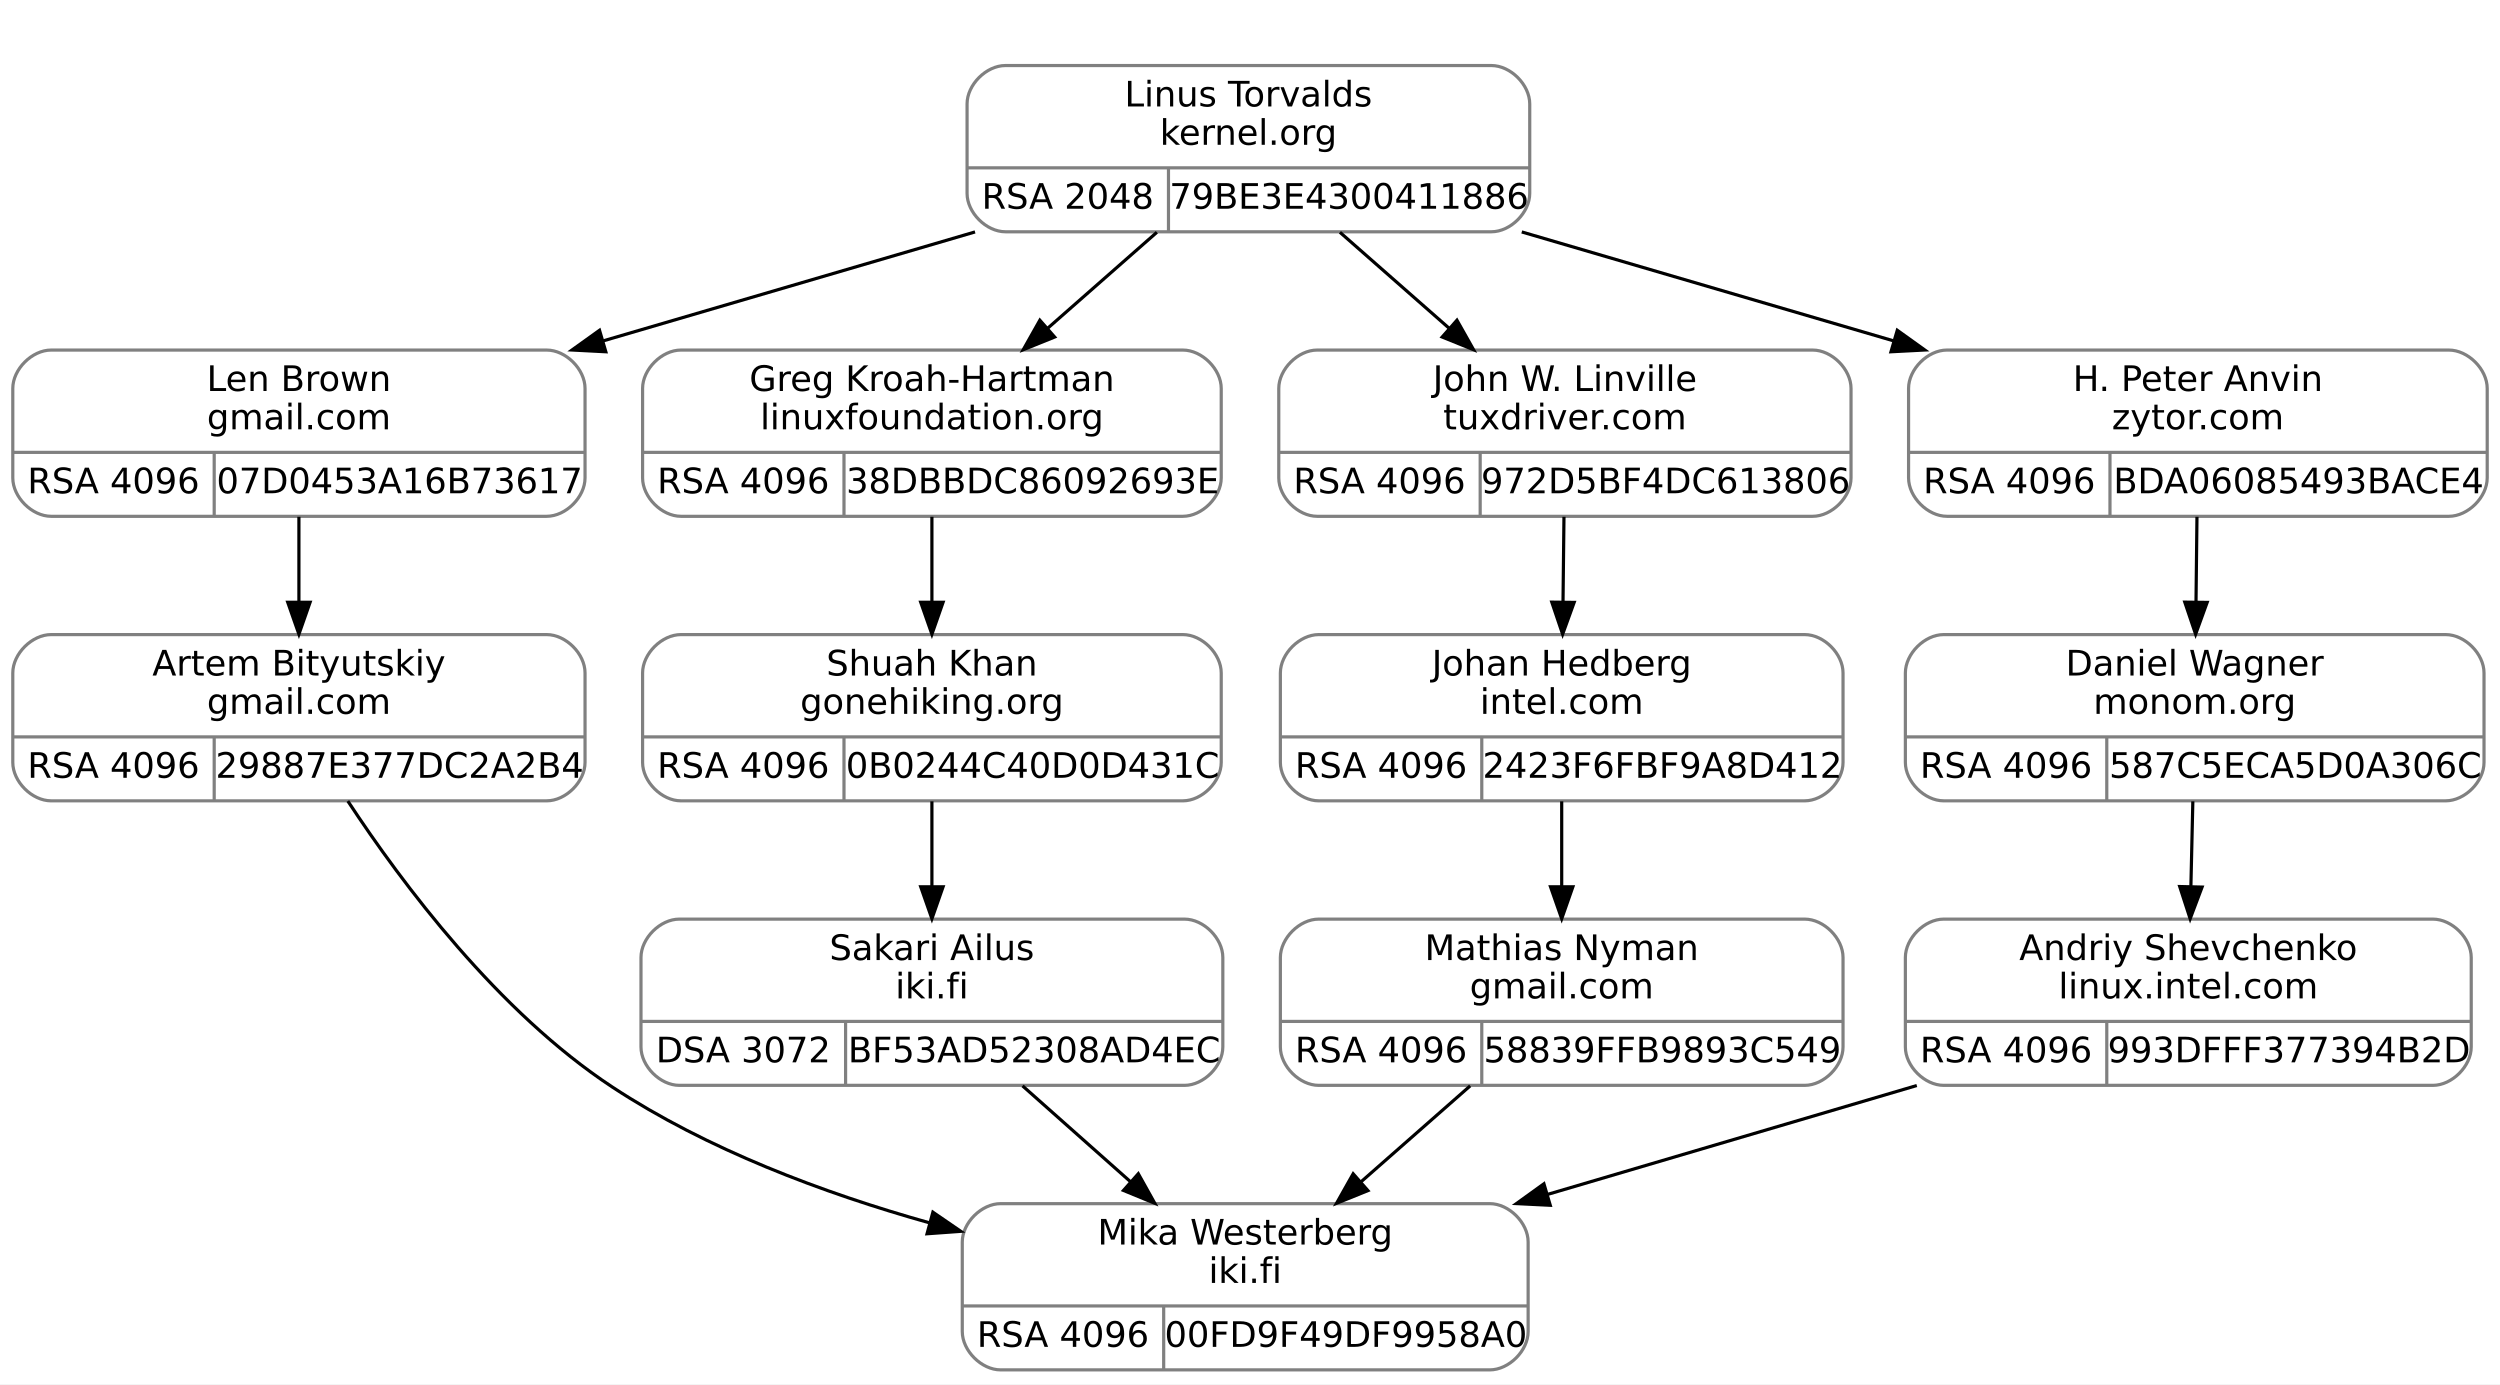
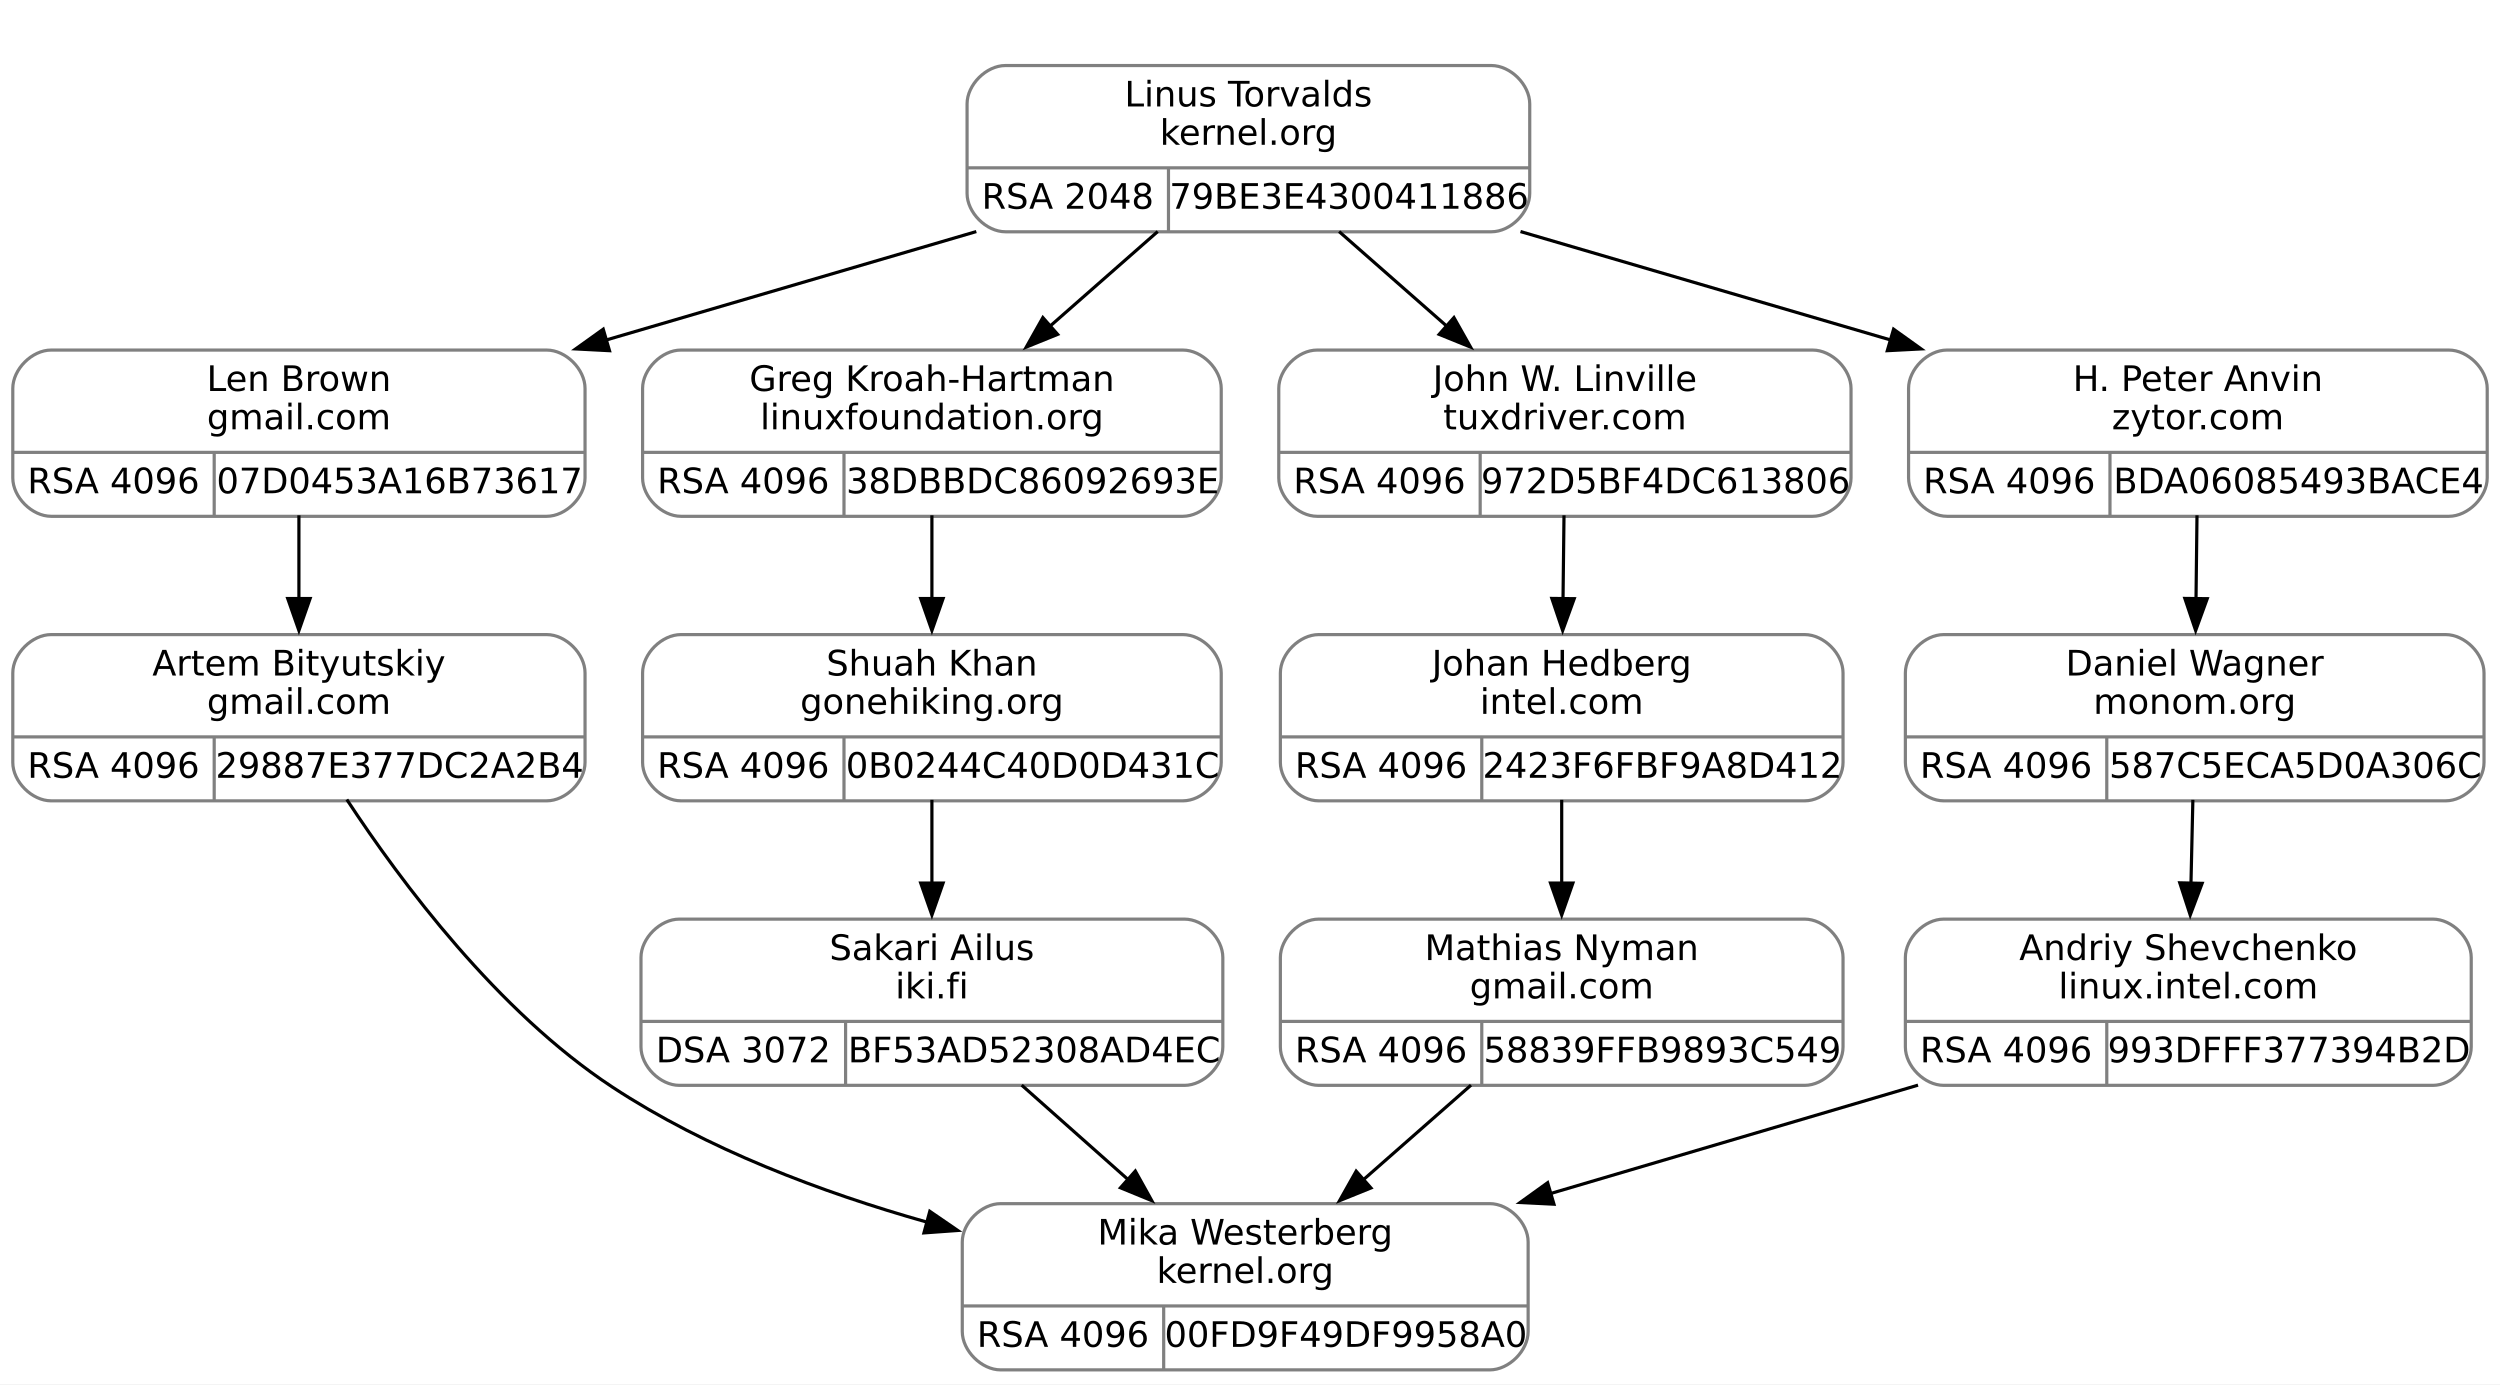
<svg xmlns="http://www.w3.org/2000/svg" width="782pt" height="433pt" viewBox="0.00 0.00 782.00 433.00">
  <g id="graph0" class="graph" transform="scale(1 1) rotate(0) translate(4 429)">
-     <polygon fill="white" stroke="transparent" points="-4,4 -4,-429 778,-429 778,4 -4,4" />
+     <polygon fill="white" stroke="none" points="-4,4 -4,-429 778,-429 778,4 -4,4" />
    <g id="clust1" class="cluster">
      <polygon fill="none" stroke="white" points="290.5,-348 290.5,-417 482.5,-417 482.5,-348 290.5,-348" />
    </g>
    <g id="node1" class="node">
      <path fill="none" stroke="gray" d="M12,-267.5C12,-267.5 167,-267.5 167,-267.5 173,-267.5 179,-273.5 179,-279.5 179,-279.5 179,-307.5 179,-307.5 179,-313.5 173,-319.5 167,-319.5 167,-319.5 12,-319.5 12,-319.5 6,-319.5 0,-313.5 0,-307.5 0,-307.5 0,-279.5 0,-279.5 0,-273.5 6,-267.5 12,-267.5" />
      <text text-anchor="middle" x="89.5" y="-306.7" font-family="droid sans,dejavu sans,helvetica" font-size="11.00">Len Brown</text>
      <text text-anchor="middle" x="89.5" y="-294.7" font-family="droid sans,dejavu sans,helvetica" font-size="11.00">gmail.com</text>
-       <polyline fill="none" stroke="gray" points="0,-287.5 179,-287.5 " />
+       <polyline fill="none" stroke="gray" points="0,-287.5 179,-287.5" />
      <text text-anchor="middle" x="31.5" y="-274.7" font-family="droid sans,dejavu sans,helvetica" font-size="11.00">RSA 4096</text>
-       <polyline fill="none" stroke="gray" points="63,-267.5 63,-287.5 " />
+       <polyline fill="none" stroke="gray" points="63,-267.5 63,-287.5" />
      <text text-anchor="middle" x="121" y="-274.7" font-family="droid sans,dejavu sans,helvetica" font-size="11.00">07D0453A16B73617</text>
    </g>
    <g id="node3" class="node">
      <path fill="none" stroke="gray" d="M12,-178.5C12,-178.5 167,-178.5 167,-178.5 173,-178.5 179,-184.5 179,-190.5 179,-190.5 179,-218.5 179,-218.5 179,-224.5 173,-230.5 167,-230.5 167,-230.5 12,-230.5 12,-230.5 6,-230.5 0,-224.5 0,-218.5 0,-218.5 0,-190.5 0,-190.5 0,-184.5 6,-178.5 12,-178.5" />
      <text text-anchor="middle" x="89.5" y="-217.7" font-family="droid sans,dejavu sans,helvetica" font-size="11.00">Artem Bityutskiy</text>
      <text text-anchor="middle" x="89.5" y="-205.7" font-family="droid sans,dejavu sans,helvetica" font-size="11.00">gmail.com</text>
-       <polyline fill="none" stroke="gray" points="0,-198.5 179,-198.5 " />
+       <polyline fill="none" stroke="gray" points="0,-198.5 179,-198.5" />
      <text text-anchor="middle" x="31.5" y="-185.7" font-family="droid sans,dejavu sans,helvetica" font-size="11.00">RSA 4096</text>
-       <polyline fill="none" stroke="gray" points="63,-178.5 63,-198.5 " />
+       <polyline fill="none" stroke="gray" points="63,-178.5 63,-198.5" />
      <text text-anchor="middle" x="121" y="-185.7" font-family="droid sans,dejavu sans,helvetica" font-size="11.00">29887E377DC2A2B4</text>
    </g>
    <g id="edge2" class="edge">
-       <path fill="none" stroke="black" d="M89.5,-267.34C89.5,-259.04 89.5,-249.65 89.5,-240.75" />
-       <polygon fill="black" stroke="black" points="93,-240.61 89.5,-230.61 86,-240.61 93,-240.61" />
+       <path fill="none" stroke="black" d="M89.5,-267.8C89.5,-259.63 89.5,-250.36 89.5,-241.51" />
+       <polygon fill="black" stroke="black" points="93,-241.77 89.5,-231.77 86,-241.77 93,-241.77" />
    </g>
    <g id="node2" class="node">
      <path fill="none" stroke="gray" d="M310.5,-356.5C310.5,-356.5 462.5,-356.5 462.5,-356.5 468.5,-356.5 474.5,-362.5 474.5,-368.5 474.5,-368.5 474.5,-396.5 474.5,-396.5 474.5,-402.5 468.5,-408.5 462.5,-408.5 462.5,-408.5 310.5,-408.5 310.5,-408.5 304.5,-408.5 298.5,-402.5 298.5,-396.5 298.5,-396.5 298.5,-368.5 298.5,-368.5 298.5,-362.5 304.5,-356.5 310.5,-356.5" />
      <text text-anchor="middle" x="386.5" y="-395.7" font-family="droid sans,dejavu sans,helvetica" font-size="11.00">Linus Torvalds</text>
      <text text-anchor="middle" x="386.5" y="-383.7" font-family="droid sans,dejavu sans,helvetica" font-size="11.00">kernel.org</text>
-       <polyline fill="none" stroke="gray" points="298.5,-376.5 474.5,-376.5 " />
+       <polyline fill="none" stroke="gray" points="298.5,-376.5 474.5,-376.5" />
      <text text-anchor="middle" x="330" y="-363.7" font-family="droid sans,dejavu sans,helvetica" font-size="11.00">RSA 2048</text>
-       <polyline fill="none" stroke="gray" points="361.5,-356.5 361.5,-376.5 " />
+       <polyline fill="none" stroke="gray" points="361.5,-356.5 361.5,-376.5" />
      <text text-anchor="middle" x="418" y="-363.7" font-family="droid sans,dejavu sans,helvetica" font-size="11.00">79BE3E4300411886</text>
    </g>
    <g id="edge1" class="edge">
-       <path fill="none" stroke="black" d="M300.99,-356.45C264.66,-345.81 222.14,-333.35 184.8,-322.41" />
-       <polygon fill="black" stroke="black" points="185.5,-318.97 174.92,-319.52 183.53,-325.69 185.5,-318.97" />
+       <path fill="none" stroke="black" d="M301.39,-356.57C265.2,-345.97 222.82,-333.55 185.51,-322.62" />
+       <polygon fill="black" stroke="black" points="186.65,-319.31 176.07,-319.86 184.69,-326.03 186.65,-319.31" />
    </g>
    <g id="node5" class="node">
      <path fill="none" stroke="gray" d="M209,-267.5C209,-267.5 366,-267.5 366,-267.5 372,-267.5 378,-273.5 378,-279.5 378,-279.5 378,-307.5 378,-307.5 378,-313.5 372,-319.5 366,-319.5 366,-319.5 209,-319.5 209,-319.5 203,-319.5 197,-313.5 197,-307.5 197,-307.5 197,-279.5 197,-279.5 197,-273.5 203,-267.5 209,-267.5" />
      <text text-anchor="middle" x="287.5" y="-306.7" font-family="droid sans,dejavu sans,helvetica" font-size="11.00">Greg Kroah-Hartman</text>
      <text text-anchor="middle" x="287.5" y="-294.7" font-family="droid sans,dejavu sans,helvetica" font-size="11.00">linuxfoundation.org</text>
-       <polyline fill="none" stroke="gray" points="197,-287.5 378,-287.5 " />
+       <polyline fill="none" stroke="gray" points="197,-287.5 378,-287.5" />
      <text text-anchor="middle" x="228.5" y="-274.7" font-family="droid sans,dejavu sans,helvetica" font-size="11.00">RSA 4096</text>
-       <polyline fill="none" stroke="gray" points="260,-267.5 260,-287.5 " />
+       <polyline fill="none" stroke="gray" points="260,-267.5 260,-287.5" />
      <text text-anchor="middle" x="319" y="-274.7" font-family="droid sans,dejavu sans,helvetica" font-size="11.00">38DBBDC86092693E</text>
    </g>
    <g id="edge4" class="edge">
-       <path fill="none" stroke="black" d="M357.87,-356.34C347.19,-346.96 334.94,-336.19 323.68,-326.29" />
-       <polygon fill="black" stroke="black" points="325.89,-323.58 316.07,-319.61 321.27,-328.84 325.89,-323.58" />
+       <path fill="none" stroke="black" d="M358.13,-356.57C347.57,-347.29 335.42,-336.61 324.22,-326.77" />
+       <polygon fill="black" stroke="black" points="326.83,-324.41 317.01,-320.43 322.21,-329.66 326.83,-324.41" />
    </g>
    <g id="node8" class="node">
      <path fill="none" stroke="gray" d="M408,-267.5C408,-267.5 563,-267.5 563,-267.5 569,-267.5 575,-273.5 575,-279.5 575,-279.5 575,-307.5 575,-307.5 575,-313.5 569,-319.5 563,-319.5 563,-319.5 408,-319.5 408,-319.5 402,-319.5 396,-313.5 396,-307.5 396,-307.5 396,-279.5 396,-279.5 396,-273.5 402,-267.5 408,-267.5" />
      <text text-anchor="middle" x="485.5" y="-306.7" font-family="droid sans,dejavu sans,helvetica" font-size="11.00">John W. Linville</text>
      <text text-anchor="middle" x="485.5" y="-294.7" font-family="droid sans,dejavu sans,helvetica" font-size="11.00">tuxdriver.com</text>
-       <polyline fill="none" stroke="gray" points="396,-287.5 575,-287.5 " />
+       <polyline fill="none" stroke="gray" points="396,-287.5 575,-287.5" />
      <text text-anchor="middle" x="427.5" y="-274.7" font-family="droid sans,dejavu sans,helvetica" font-size="11.00">RSA 4096</text>
-       <polyline fill="none" stroke="gray" points="459,-267.5 459,-287.5 " />
+       <polyline fill="none" stroke="gray" points="459,-267.5 459,-287.5" />
      <text text-anchor="middle" x="517" y="-274.7" font-family="droid sans,dejavu sans,helvetica" font-size="11.00">972D5BF4DC613806</text>
    </g>
    <g id="edge8" class="edge">
-       <path fill="none" stroke="black" d="M415.13,-356.34C425.81,-346.96 438.06,-336.19 449.32,-326.29" />
-       <polygon fill="black" stroke="black" points="451.73,-328.84 456.93,-319.61 447.11,-323.58 451.73,-328.84" />
+       <path fill="none" stroke="black" d="M414.87,-356.57C425.43,-347.29 437.58,-336.61 448.78,-326.77" />
+       <polygon fill="black" stroke="black" points="450.79,-329.66 455.99,-320.43 446.17,-324.41 450.79,-329.66" />
    </g>
    <g id="node11" class="node">
      <path fill="none" stroke="gray" d="M605,-267.5C605,-267.5 762,-267.5 762,-267.5 768,-267.5 774,-273.5 774,-279.5 774,-279.5 774,-307.5 774,-307.5 774,-313.5 768,-319.5 762,-319.5 762,-319.5 605,-319.5 605,-319.5 599,-319.5 593,-313.5 593,-307.5 593,-307.5 593,-279.5 593,-279.5 593,-273.5 599,-267.5 605,-267.5" />
      <text text-anchor="middle" x="683.5" y="-306.7" font-family="droid sans,dejavu sans,helvetica" font-size="11.00">H. Peter Anvin</text>
      <text text-anchor="middle" x="683.5" y="-294.7" font-family="droid sans,dejavu sans,helvetica" font-size="11.00">zytor.com</text>
-       <polyline fill="none" stroke="gray" points="593,-287.5 774,-287.5 " />
+       <polyline fill="none" stroke="gray" points="593,-287.5 774,-287.5" />
      <text text-anchor="middle" x="624.5" y="-274.7" font-family="droid sans,dejavu sans,helvetica" font-size="11.00">RSA 4096</text>
-       <polyline fill="none" stroke="gray" points="656,-267.5 656,-287.5 " />
+       <polyline fill="none" stroke="gray" points="656,-267.5 656,-287.5" />
      <text text-anchor="middle" x="715" y="-274.7" font-family="droid sans,dejavu sans,helvetica" font-size="11.00">BDA06085493BACE4</text>
    </g>
    <g id="edge12" class="edge">
-       <path fill="none" stroke="black" d="M472.01,-356.45C508.34,-345.81 550.86,-333.35 588.2,-322.41" />
-       <polygon fill="black" stroke="black" points="589.47,-325.69 598.08,-319.52 587.5,-318.97 589.47,-325.69" />
+       <path fill="none" stroke="black" d="M471.61,-356.57C507.8,-345.97 550.18,-333.55 587.49,-322.62" />
+       <polygon fill="black" stroke="black" points="588.31,-326.03 596.93,-319.86 586.35,-319.31 588.31,-326.03" />
    </g>
    <g id="node4" class="node">
      <path fill="none" stroke="gray" d="M309,-0.5C309,-0.5 462,-0.5 462,-0.5 468,-0.5 474,-6.5 474,-12.5 474,-12.5 474,-40.5 474,-40.5 474,-46.5 468,-52.5 462,-52.5 462,-52.5 309,-52.5 309,-52.5 303,-52.5 297,-46.5 297,-40.5 297,-40.5 297,-12.5 297,-12.5 297,-6.5 303,-0.5 309,-0.5" />
      <text text-anchor="middle" x="385.5" y="-39.7" font-family="droid sans,dejavu sans,helvetica" font-size="11.00">Mika Westerberg</text>
-       <text text-anchor="middle" x="385.5" y="-27.7" font-family="droid sans,dejavu sans,helvetica" font-size="11.00">iki.fi</text>
-       <polyline fill="none" stroke="gray" points="297,-20.5 474,-20.5 " />
+       <text text-anchor="middle" x="385.5" y="-27.7" font-family="droid sans,dejavu sans,helvetica" font-size="11.00">kernel.org</text>
+       <polyline fill="none" stroke="gray" points="297,-20.5 474,-20.5" />
      <text text-anchor="middle" x="328.5" y="-7.7" font-family="droid sans,dejavu sans,helvetica" font-size="11.00">RSA 4096</text>
-       <polyline fill="none" stroke="gray" points="360,-0.5 360,-20.5 " />
+       <polyline fill="none" stroke="gray" points="360,-0.5 360,-20.5" />
      <text text-anchor="middle" x="417" y="-7.7" font-family="droid sans,dejavu sans,helvetica" font-size="11.00">00FD9F49DF9958A0</text>
    </g>
    <g id="edge3" class="edge">
-       <path fill="none" stroke="black" d="M104.8,-178.43C121.88,-152.45 151.87,-112.45 187.5,-89 217.19,-69.46 253.44,-55.84 286.77,-46.49" />
-       <polygon fill="black" stroke="black" points="287.81,-49.83 296.54,-43.84 285.98,-43.08 287.81,-49.83" />
+       <path fill="none" stroke="black" d="M104.48,-178.91C121.52,-152.95 151.65,-112.59 187.5,-89 216.95,-69.62 252.84,-56.07 285.94,-46.72" />
+       <polygon fill="black" stroke="black" points="286.84,-50.1 295.58,-44.11 285.01,-43.35 286.84,-50.1" />
    </g>
    <g id="node6" class="node">
      <path fill="none" stroke="gray" d="M209,-178.5C209,-178.5 366,-178.5 366,-178.5 372,-178.5 378,-184.5 378,-190.5 378,-190.5 378,-218.5 378,-218.5 378,-224.5 372,-230.5 366,-230.5 366,-230.5 209,-230.5 209,-230.5 203,-230.5 197,-224.5 197,-218.5 197,-218.5 197,-190.5 197,-190.5 197,-184.5 203,-178.5 209,-178.5" />
      <text text-anchor="middle" x="287.5" y="-217.7" font-family="droid sans,dejavu sans,helvetica" font-size="11.00">Shuah Khan</text>
      <text text-anchor="middle" x="287.5" y="-205.7" font-family="droid sans,dejavu sans,helvetica" font-size="11.00">gonehiking.org</text>
-       <polyline fill="none" stroke="gray" points="197,-198.5 378,-198.5 " />
+       <polyline fill="none" stroke="gray" points="197,-198.5 378,-198.5" />
      <text text-anchor="middle" x="228.5" y="-185.7" font-family="droid sans,dejavu sans,helvetica" font-size="11.00">RSA 4096</text>
-       <polyline fill="none" stroke="gray" points="260,-178.5 260,-198.5 " />
+       <polyline fill="none" stroke="gray" points="260,-178.5 260,-198.5" />
      <text text-anchor="middle" x="319" y="-185.7" font-family="droid sans,dejavu sans,helvetica" font-size="11.00">0B0244C40D0D431C</text>
    </g>
    <g id="edge5" class="edge">
-       <path fill="none" stroke="black" d="M287.5,-267.34C287.5,-259.04 287.5,-249.65 287.5,-240.75" />
-       <polygon fill="black" stroke="black" points="291,-240.61 287.5,-230.61 284,-240.61 291,-240.61" />
+       <path fill="none" stroke="black" d="M287.5,-267.8C287.5,-259.63 287.5,-250.36 287.5,-241.51" />
+       <polygon fill="black" stroke="black" points="291,-241.77 287.5,-231.77 284,-241.77 291,-241.77" />
    </g>
    <g id="node7" class="node">
      <path fill="none" stroke="gray" d="M208.5,-89.5C208.5,-89.5 366.5,-89.5 366.5,-89.5 372.5,-89.5 378.5,-95.5 378.5,-101.5 378.5,-101.5 378.5,-129.5 378.5,-129.5 378.5,-135.5 372.5,-141.5 366.5,-141.5 366.5,-141.5 208.5,-141.5 208.5,-141.5 202.5,-141.5 196.5,-135.5 196.5,-129.5 196.5,-129.5 196.5,-101.5 196.5,-101.5 196.5,-95.5 202.5,-89.5 208.5,-89.5" />
      <text text-anchor="middle" x="287.5" y="-128.7" font-family="droid sans,dejavu sans,helvetica" font-size="11.00">Sakari Ailus</text>
      <text text-anchor="middle" x="287.5" y="-116.7" font-family="droid sans,dejavu sans,helvetica" font-size="11.00">iki.fi</text>
-       <polyline fill="none" stroke="gray" points="196.5,-109.5 378.5,-109.5 " />
+       <polyline fill="none" stroke="gray" points="196.5,-109.5 378.5,-109.5" />
      <text text-anchor="middle" x="228.5" y="-96.7" font-family="droid sans,dejavu sans,helvetica" font-size="11.00">DSA 3072</text>
-       <polyline fill="none" stroke="gray" points="260.5,-89.5 260.5,-109.5 " />
+       <polyline fill="none" stroke="gray" points="260.5,-89.5 260.5,-109.5" />
      <text text-anchor="middle" x="319.5" y="-96.7" font-family="droid sans,dejavu sans,helvetica" font-size="11.00">BF53AD52308AD4EC</text>
    </g>
    <g id="edge6" class="edge">
-       <path fill="none" stroke="black" d="M287.5,-178.34C287.5,-170.04 287.5,-160.65 287.5,-151.75" />
-       <polygon fill="black" stroke="black" points="291,-151.61 287.5,-141.61 284,-151.61 291,-151.61" />
+       <path fill="none" stroke="black" d="M287.5,-178.8C287.5,-170.63 287.5,-161.36 287.5,-152.51" />
+       <polygon fill="black" stroke="black" points="291,-152.77 287.5,-142.77 284,-152.77 291,-152.77" />
    </g>
    <g id="edge7" class="edge">
-       <path fill="none" stroke="black" d="M315.85,-89.34C326.41,-79.96 338.54,-69.19 349.69,-59.29" />
-       <polygon fill="black" stroke="black" points="352.06,-61.86 357.22,-52.61 347.42,-56.63 352.06,-61.86" />
+       <path fill="none" stroke="black" d="M315.58,-89.57C325.94,-80.38 337.82,-69.82 348.83,-60.06" />
+       <polygon fill="black" stroke="black" points="351.13,-62.7 356.28,-53.44 346.48,-57.46 351.13,-62.7" />
    </g>
    <g id="node9" class="node">
      <path fill="none" stroke="gray" d="M408.5,-178.5C408.5,-178.5 560.5,-178.5 560.5,-178.5 566.5,-178.5 572.5,-184.5 572.5,-190.5 572.5,-190.5 572.5,-218.5 572.5,-218.5 572.5,-224.5 566.5,-230.5 560.5,-230.5 560.5,-230.5 408.5,-230.5 408.5,-230.5 402.5,-230.5 396.5,-224.5 396.5,-218.5 396.5,-218.5 396.5,-190.5 396.5,-190.5 396.5,-184.5 402.5,-178.5 408.5,-178.5" />
      <text text-anchor="middle" x="484.5" y="-217.7" font-family="droid sans,dejavu sans,helvetica" font-size="11.00">Johan Hedberg</text>
      <text text-anchor="middle" x="484.5" y="-205.7" font-family="droid sans,dejavu sans,helvetica" font-size="11.00">intel.com</text>
-       <polyline fill="none" stroke="gray" points="396.5,-198.5 572.5,-198.5 " />
+       <polyline fill="none" stroke="gray" points="396.5,-198.5 572.5,-198.5" />
      <text text-anchor="middle" x="428" y="-185.7" font-family="droid sans,dejavu sans,helvetica" font-size="11.00">RSA 4096</text>
-       <polyline fill="none" stroke="gray" points="459.5,-178.5 459.5,-198.5 " />
+       <polyline fill="none" stroke="gray" points="459.5,-178.5 459.5,-198.5" />
      <text text-anchor="middle" x="516" y="-185.7" font-family="droid sans,dejavu sans,helvetica" font-size="11.00">2423F6FBF9A8D412</text>
    </g>
    <g id="edge9" class="edge">
-       <path fill="none" stroke="black" d="M485.21,-267.34C485.12,-259.04 485.01,-249.65 484.91,-240.75" />
-       <polygon fill="black" stroke="black" points="488.4,-240.57 484.79,-230.61 481.4,-240.65 488.4,-240.57" />
+       <path fill="none" stroke="black" d="M485.22,-267.8C485.12,-259.63 485.02,-250.36 484.91,-241.51" />
+       <polygon fill="black" stroke="black" points="488.42,-241.73 484.8,-231.77 481.42,-241.81 488.42,-241.73" />
    </g>
    <g id="node10" class="node">
      <path fill="none" stroke="gray" d="M408.5,-89.5C408.5,-89.5 560.5,-89.5 560.5,-89.5 566.5,-89.5 572.5,-95.5 572.5,-101.5 572.5,-101.5 572.5,-129.5 572.5,-129.5 572.5,-135.5 566.5,-141.5 560.5,-141.5 560.5,-141.5 408.5,-141.5 408.5,-141.5 402.5,-141.5 396.5,-135.5 396.5,-129.5 396.5,-129.5 396.5,-101.5 396.5,-101.5 396.5,-95.5 402.5,-89.5 408.5,-89.5" />
      <text text-anchor="middle" x="484.5" y="-128.7" font-family="droid sans,dejavu sans,helvetica" font-size="11.00">Mathias Nyman</text>
      <text text-anchor="middle" x="484.5" y="-116.7" font-family="droid sans,dejavu sans,helvetica" font-size="11.00">gmail.com</text>
-       <polyline fill="none" stroke="gray" points="396.5,-109.5 572.5,-109.5 " />
+       <polyline fill="none" stroke="gray" points="396.5,-109.5 572.5,-109.5" />
      <text text-anchor="middle" x="428" y="-96.7" font-family="droid sans,dejavu sans,helvetica" font-size="11.00">RSA 4096</text>
-       <polyline fill="none" stroke="gray" points="459.5,-89.5 459.5,-109.5 " />
+       <polyline fill="none" stroke="gray" points="459.5,-89.5 459.5,-109.5" />
      <text text-anchor="middle" x="516" y="-96.7" font-family="droid sans,dejavu sans,helvetica" font-size="11.00">58839FFB9893C549</text>
    </g>
    <g id="edge10" class="edge">
-       <path fill="none" stroke="black" d="M484.5,-178.34C484.5,-170.04 484.5,-160.65 484.5,-151.75" />
-       <polygon fill="black" stroke="black" points="488,-151.61 484.5,-141.61 481,-151.61 488,-151.61" />
+       <path fill="none" stroke="black" d="M484.5,-178.8C484.5,-170.63 484.5,-161.36 484.5,-152.51" />
+       <polygon fill="black" stroke="black" points="488,-152.77 484.5,-142.77 481,-152.77 488,-152.77" />
    </g>
    <g id="edge11" class="edge">
-       <path fill="none" stroke="black" d="M455.87,-89.34C445.19,-79.96 432.94,-69.19 421.68,-59.29" />
-       <polygon fill="black" stroke="black" points="423.89,-56.58 414.07,-52.61 419.27,-61.84 423.89,-56.58" />
+       <path fill="none" stroke="black" d="M456.13,-89.57C445.57,-80.29 433.42,-69.61 422.22,-59.77" />
+       <polygon fill="black" stroke="black" points="424.83,-57.41 415.01,-53.43 420.21,-62.66 424.83,-57.41" />
    </g>
    <g id="node12" class="node">
      <path fill="none" stroke="gray" d="M604,-178.5C604,-178.5 761,-178.5 761,-178.5 767,-178.5 773,-184.5 773,-190.5 773,-190.5 773,-218.5 773,-218.5 773,-224.5 767,-230.5 761,-230.5 761,-230.5 604,-230.5 604,-230.5 598,-230.5 592,-224.5 592,-218.5 592,-218.5 592,-190.5 592,-190.5 592,-184.5 598,-178.5 604,-178.5" />
      <text text-anchor="middle" x="682.5" y="-217.7" font-family="droid sans,dejavu sans,helvetica" font-size="11.00">Daniel Wagner</text>
      <text text-anchor="middle" x="682.5" y="-205.7" font-family="droid sans,dejavu sans,helvetica" font-size="11.00">monom.org</text>
-       <polyline fill="none" stroke="gray" points="592,-198.5 773,-198.5 " />
+       <polyline fill="none" stroke="gray" points="592,-198.5 773,-198.5" />
      <text text-anchor="middle" x="623.5" y="-185.7" font-family="droid sans,dejavu sans,helvetica" font-size="11.00">RSA 4096</text>
-       <polyline fill="none" stroke="gray" points="655,-178.5 655,-198.5 " />
+       <polyline fill="none" stroke="gray" points="655,-178.5 655,-198.5" />
      <text text-anchor="middle" x="714" y="-185.7" font-family="droid sans,dejavu sans,helvetica" font-size="11.00">587C5ECA5D0A306C</text>
    </g>
    <g id="edge13" class="edge">
-       <path fill="none" stroke="black" d="M683.21,-267.34C683.12,-259.04 683.01,-249.65 682.91,-240.75" />
-       <polygon fill="black" stroke="black" points="686.4,-240.57 682.79,-230.61 679.4,-240.65 686.4,-240.57" />
+       <path fill="none" stroke="black" d="M683.22,-267.8C683.12,-259.63 683.02,-250.36 682.91,-241.51" />
+       <polygon fill="black" stroke="black" points="686.42,-241.73 682.8,-231.77 679.42,-241.81 686.42,-241.73" />
    </g>
    <g id="node13" class="node">
      <path fill="none" stroke="gray" d="M604,-89.5C604,-89.5 757,-89.5 757,-89.5 763,-89.5 769,-95.5 769,-101.5 769,-101.5 769,-129.5 769,-129.5 769,-135.5 763,-141.5 757,-141.5 757,-141.5 604,-141.5 604,-141.5 598,-141.5 592,-135.5 592,-129.5 592,-129.5 592,-101.5 592,-101.5 592,-95.5 598,-89.5 604,-89.5" />
      <text text-anchor="middle" x="680.5" y="-128.7" font-family="droid sans,dejavu sans,helvetica" font-size="11.00">Andriy Shevchenko</text>
      <text text-anchor="middle" x="680.5" y="-116.7" font-family="droid sans,dejavu sans,helvetica" font-size="11.00">linux.intel.com</text>
-       <polyline fill="none" stroke="gray" points="592,-109.5 769,-109.5 " />
+       <polyline fill="none" stroke="gray" points="592,-109.5 769,-109.5" />
      <text text-anchor="middle" x="623.5" y="-96.7" font-family="droid sans,dejavu sans,helvetica" font-size="11.00">RSA 4096</text>
-       <polyline fill="none" stroke="gray" points="655,-89.5 655,-109.5 " />
+       <polyline fill="none" stroke="gray" points="655,-89.5 655,-109.5" />
      <text text-anchor="middle" x="712" y="-96.7" font-family="droid sans,dejavu sans,helvetica" font-size="11.00">993DFFF377394B2D</text>
    </g>
    <g id="edge14" class="edge">
-       <path fill="none" stroke="black" d="M681.92,-178.34C681.73,-170.04 681.52,-160.65 681.31,-151.75" />
-       <polygon fill="black" stroke="black" points="684.81,-151.52 681.08,-141.61 677.81,-151.69 684.81,-151.52" />
+       <path fill="none" stroke="black" d="M681.93,-178.8C681.74,-170.63 681.53,-161.36 681.33,-152.51" />
+       <polygon fill="black" stroke="black" points="684.83,-152.69 681.1,-142.77 677.83,-152.85 684.83,-152.69" />
    </g>
    <g id="edge15" class="edge">
-       <path fill="none" stroke="black" d="M595.57,-89.45C559.48,-78.81 517.25,-66.35 480.15,-55.41" />
-       <polygon fill="black" stroke="black" points="480.92,-51.99 470.34,-52.52 478.94,-58.71 480.92,-51.99" />
+       <path fill="none" stroke="black" d="M595.96,-89.57C560.01,-78.97 517.92,-66.55 480.86,-55.62" />
+       <polygon fill="black" stroke="black" points="482.08,-52.33 471.5,-52.86 480.1,-59.05 482.08,-52.33" />
    </g>
  </g>
</svg>
